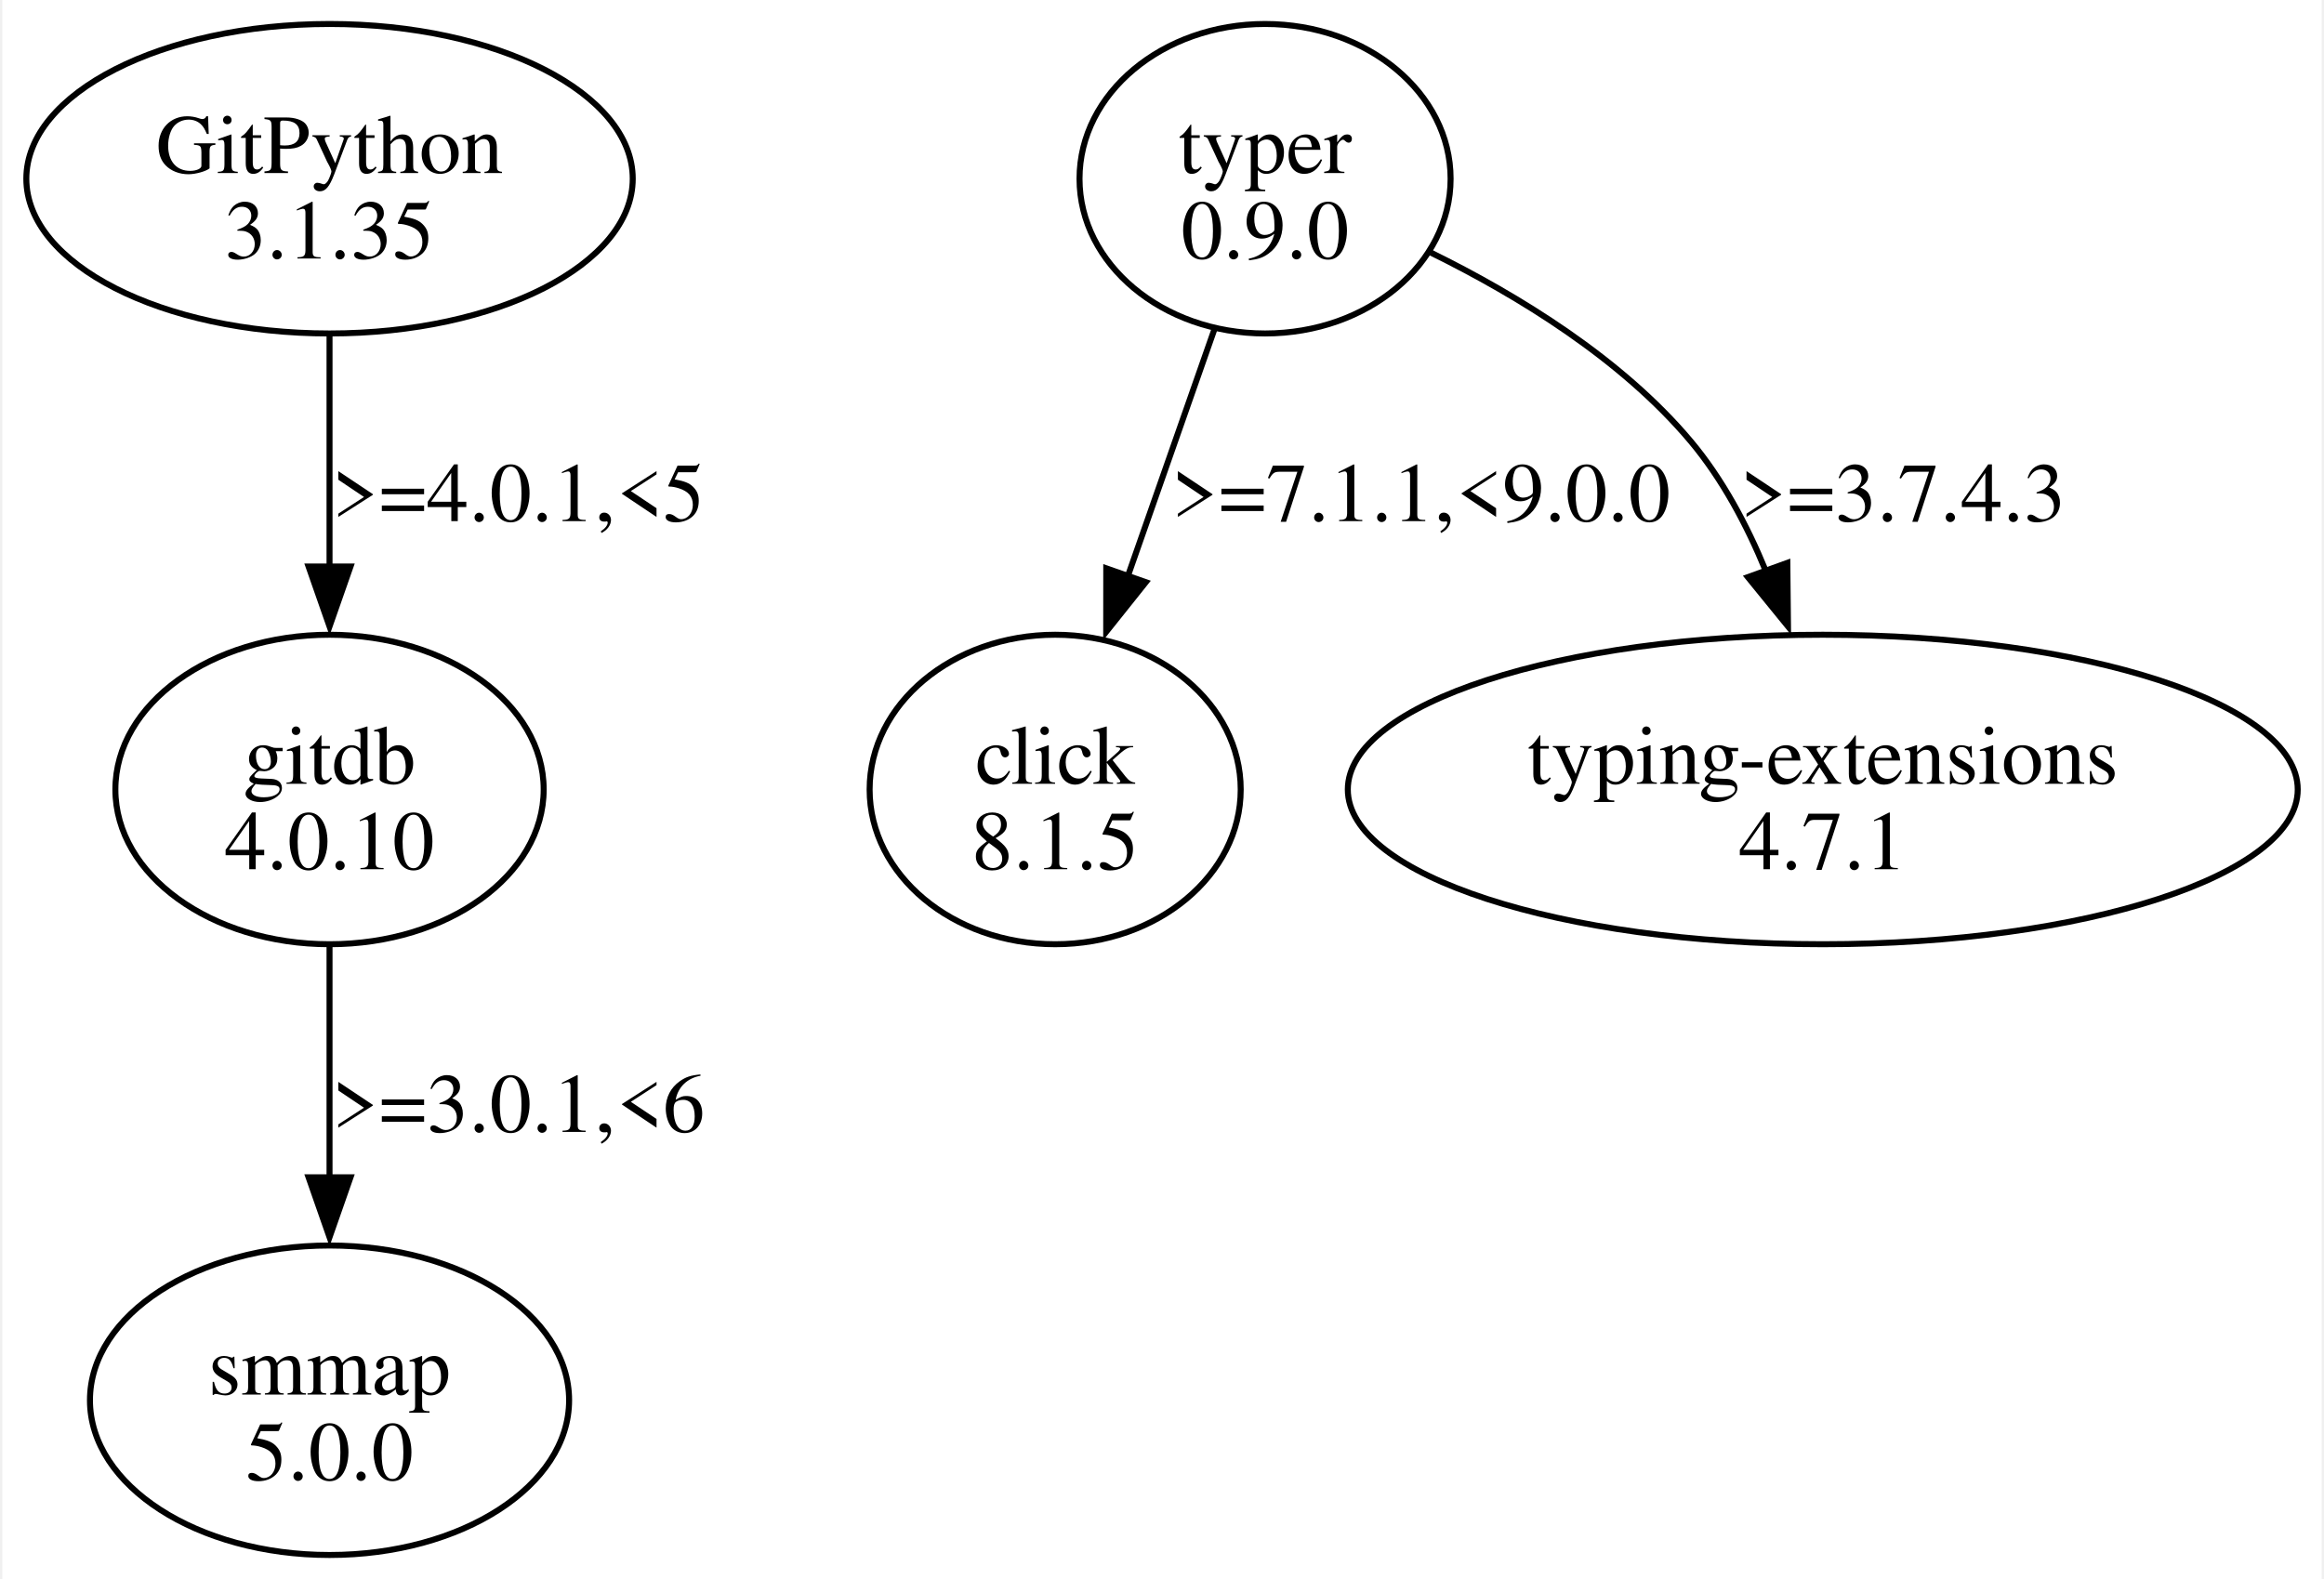
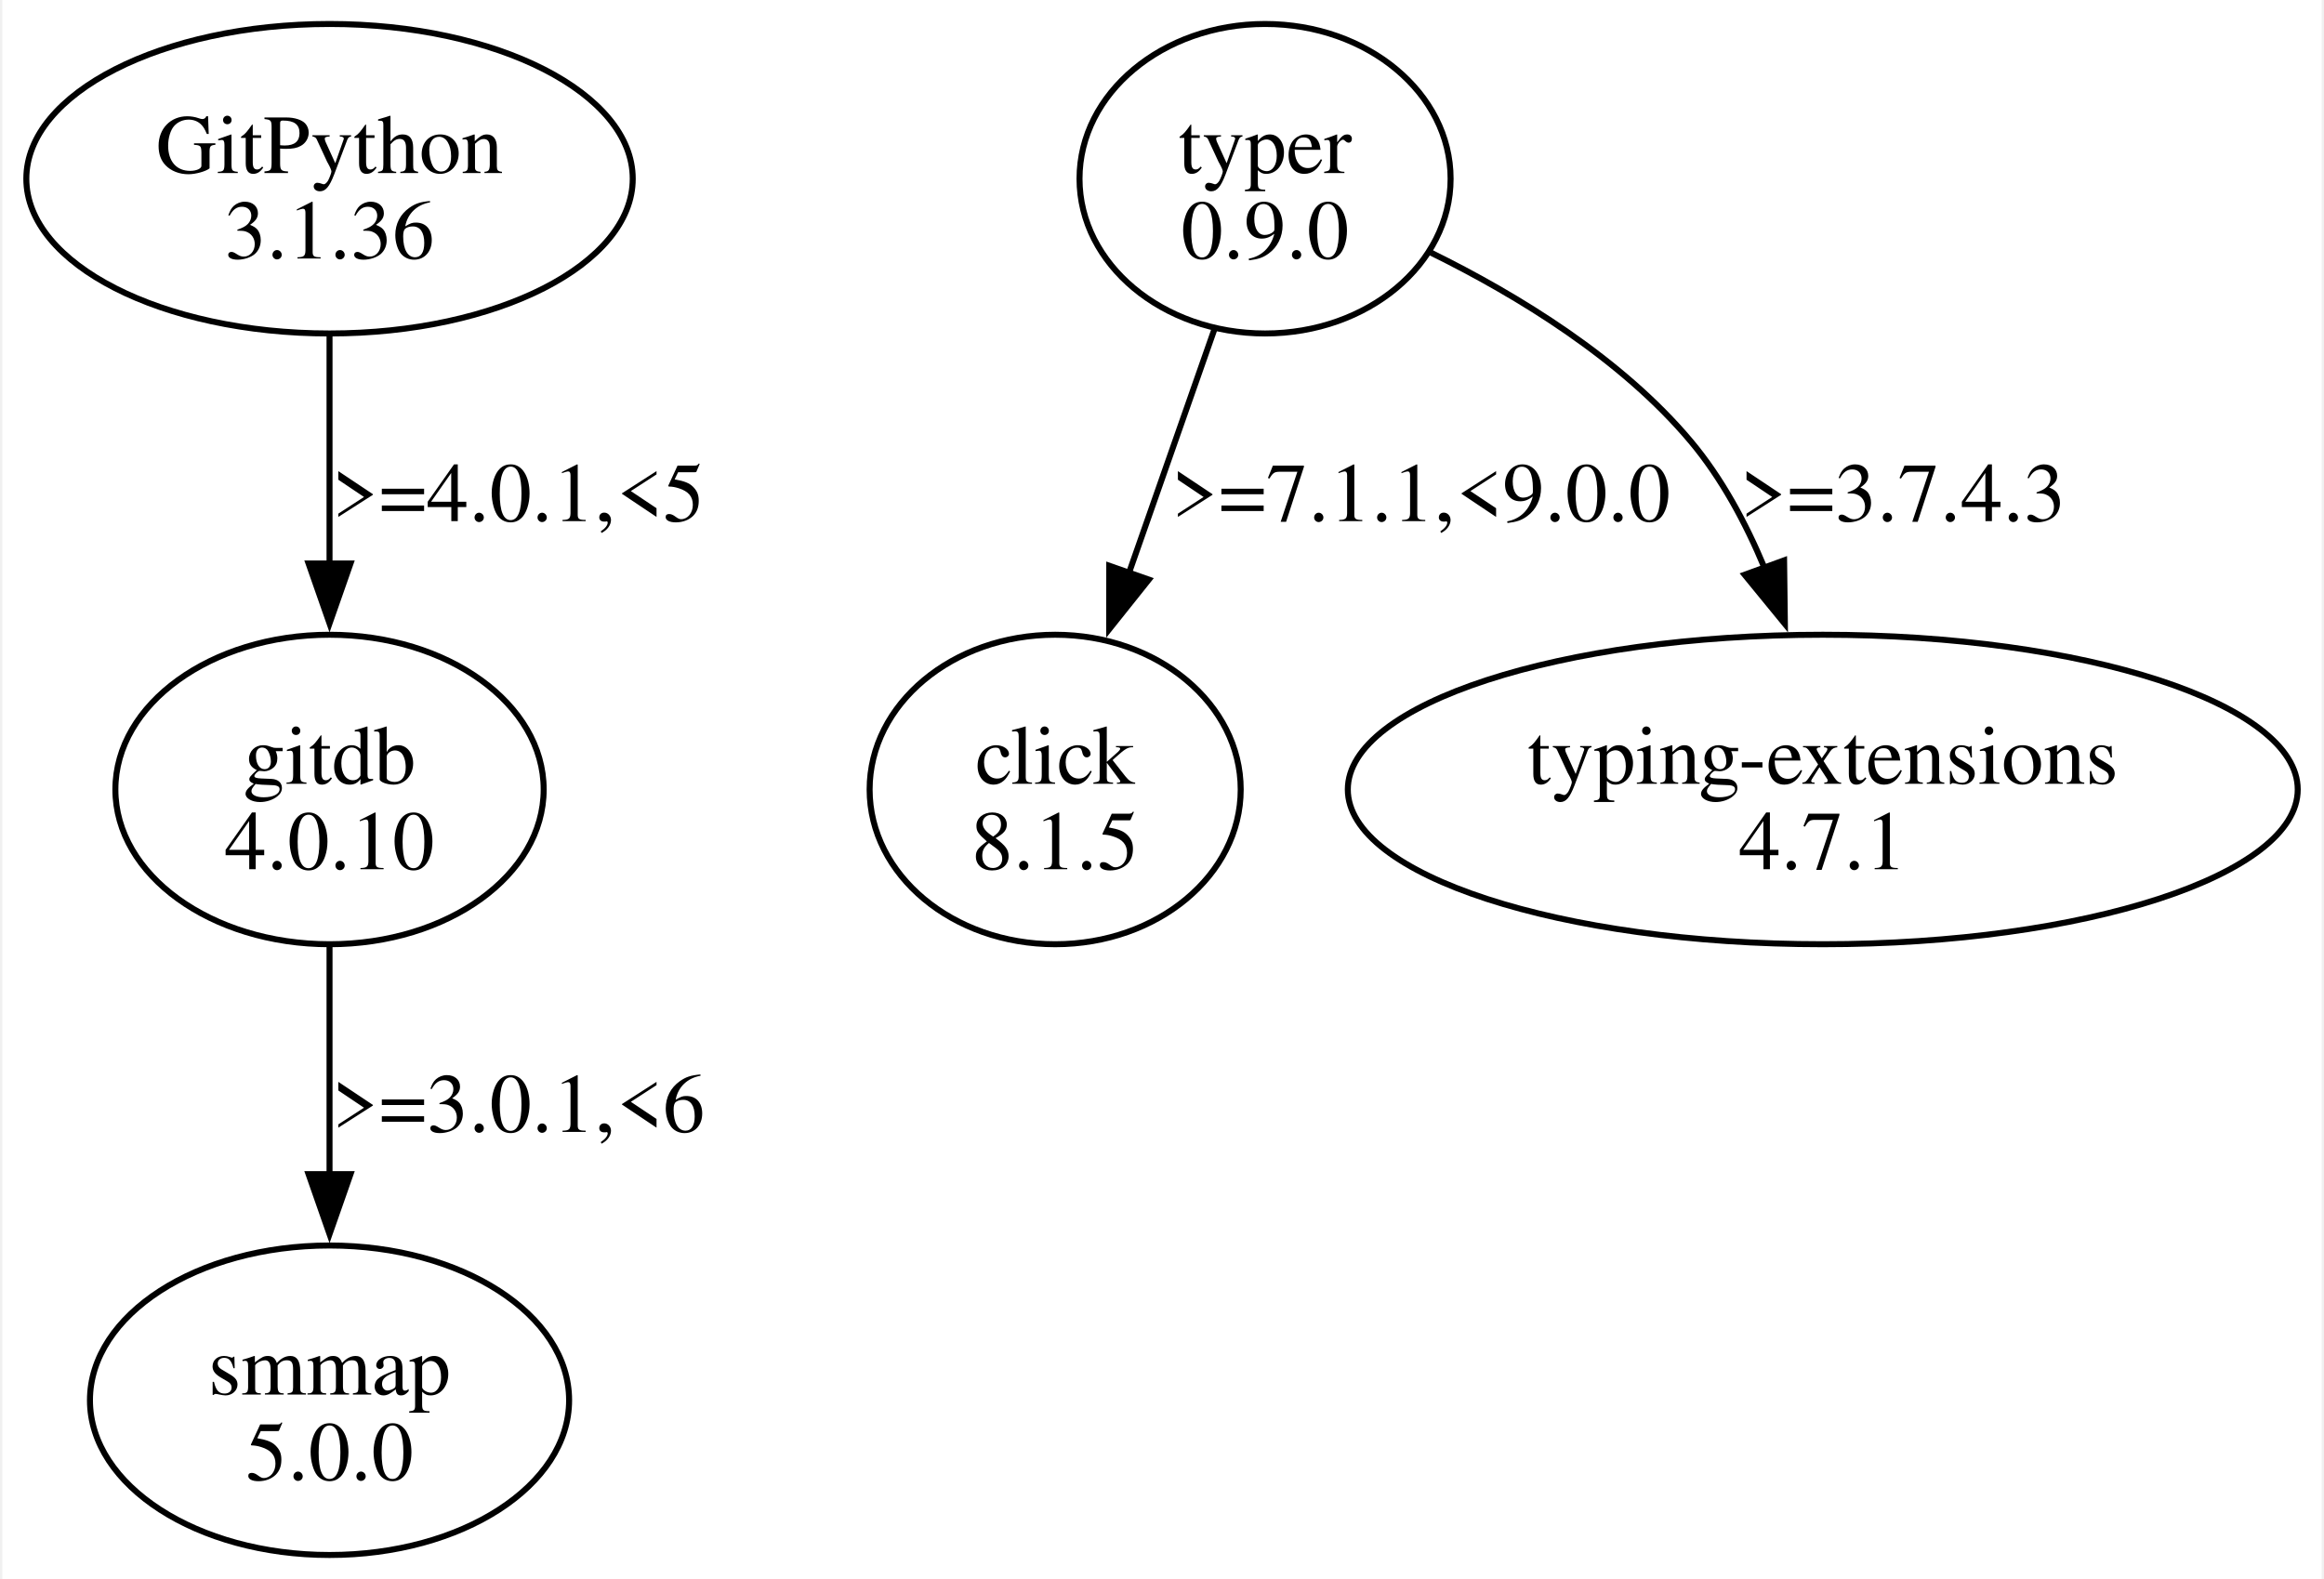
<svg xmlns="http://www.w3.org/2000/svg" width="387pt" height="263pt" viewBox="0.00 0.00 386.75 263.36">
  <g id="graph0" class="graph" transform="scale(1 1) rotate(0) translate(4 259.36)">
    <polygon fill="white" stroke="none" points="-4,4 -4,-259.36 382.75,-259.36 382.75,4 -4,4" />
    <g id="node1" class="node">
      <ellipse fill="none" stroke="black" cx="50.56" cy="-229.55" rx="50.56" ry="25.81" />
      <text text-anchor="middle" x="50.56" y="-230.5" font-family="Times,serif" font-size="14.00">GitPython</text>
-       <text text-anchor="middle" x="50.56" y="-216.25" font-family="Times,serif" font-size="14.00">3.1.35</text>
+       <text text-anchor="middle" x="50.56" y="-216.25" font-family="Times,serif" font-size="14.00">3.1.36</text>
    </g>
    <g id="node2" class="node">
      <ellipse fill="none" stroke="black" cx="50.56" cy="-127.68" rx="35.71" ry="25.81" />
      <text text-anchor="middle" x="50.56" y="-128.63" font-family="Times,serif" font-size="14.00">gitdb</text>
      <text text-anchor="middle" x="50.56" y="-114.38" font-family="Times,serif" font-size="14.00">4.0.10</text>
    </g>
    <g id="edge1" class="edge">
-       <path fill="none" stroke="black" d="M50.56,-203.35C50.56,-191.64 50.56,-177.5 50.56,-164.69" />
-       <polygon fill="black" stroke="black" points="54.06,-164.87 50.56,-154.87 47.06,-164.87 54.06,-164.87" />
+       <path fill="none" stroke="black" d="M50.56,-203.35C50.56,-191.75 50.56,-177.79 50.56,-165.08" />
+       <polygon fill="black" stroke="black" points="54.06,-165.38 50.56,-155.38 47.06,-165.38 54.06,-165.38" />
      <text text-anchor="middle" x="82.06" y="-172.44" font-family="Times,serif" font-size="14.00">&gt;=4.0.1,&lt;5</text>
    </g>
    <g id="node3" class="node">
      <ellipse fill="none" stroke="black" cx="50.56" cy="-25.81" rx="39.95" ry="25.81" />
      <text text-anchor="middle" x="50.56" y="-26.76" font-family="Times,serif" font-size="14.00">smmap</text>
      <text text-anchor="middle" x="50.56" y="-12.51" font-family="Times,serif" font-size="14.00">5.0.0</text>
    </g>
    <g id="edge2" class="edge">
-       <path fill="none" stroke="black" d="M50.56,-101.48C50.56,-89.77 50.56,-75.63 50.56,-62.82" />
-       <polygon fill="black" stroke="black" points="54.06,-63 50.56,-53 47.06,-63 54.06,-63" />
+       <path fill="none" stroke="black" d="M50.56,-101.48C50.56,-89.89 50.56,-75.92 50.56,-63.21" />
+       <polygon fill="black" stroke="black" points="54.06,-63.52 50.56,-53.52 47.06,-63.52 54.06,-63.52" />
      <text text-anchor="middle" x="82.06" y="-70.57" font-family="Times,serif" font-size="14.00">&gt;=3.0.1,&lt;6</text>
    </g>
    <g id="node4" class="node">
      <ellipse fill="none" stroke="black" cx="206.56" cy="-229.55" rx="30.94" ry="25.81" />
      <text text-anchor="middle" x="206.56" y="-230.5" font-family="Times,serif" font-size="14.00">typer</text>
      <text text-anchor="middle" x="206.56" y="-216.25" font-family="Times,serif" font-size="14.00">0.9.0</text>
    </g>
    <g id="node5" class="node">
      <ellipse fill="none" stroke="black" cx="171.56" cy="-127.68" rx="30.94" ry="25.81" />
      <text text-anchor="middle" x="171.56" y="-128.63" font-family="Times,serif" font-size="14.00">click</text>
      <text text-anchor="middle" x="171.56" y="-114.38" font-family="Times,serif" font-size="14.00">8.1.5</text>
    </g>
    <g id="edge3" class="edge">
-       <path fill="none" stroke="black" d="M198.09,-204.37C193.73,-191.95 188.35,-176.6 183.58,-162.98" />
-       <polygon fill="black" stroke="black" points="186.68,-162.26 180.07,-153.98 180.08,-164.57 186.68,-162.26" />
+       <path fill="none" stroke="black" d="M198.09,-204.37C193.82,-192.19 188.56,-177.2 183.86,-163.78" />
+       <polygon fill="black" stroke="black" points="187.18,-162.69 180.57,-154.41 180.58,-165 187.18,-162.69" />
      <text text-anchor="middle" x="232.56" y="-172.44" font-family="Times,serif" font-size="14.00">&gt;=7.1.1,&lt;9.0.0</text>
    </g>
    <g id="node6" class="node">
      <ellipse fill="none" stroke="black" cx="299.56" cy="-127.68" rx="79.2" ry="25.81" />
      <text text-anchor="middle" x="299.56" y="-128.63" font-family="Times,serif" font-size="14.00">typing-extensions</text>
      <text text-anchor="middle" x="299.56" y="-114.38" font-family="Times,serif" font-size="14.00">4.7.1</text>
    </g>
    <g id="edge4" class="edge">
-       <path fill="none" stroke="black" d="M234.22,-217.22C248.79,-210.05 265.99,-199.52 277.56,-185.74 282.81,-179.47 286.9,-171.82 290.04,-164.17" />
-       <polygon fill="black" stroke="black" points="293.65,-165.48 293.76,-154.88 287.07,-163.1 293.65,-165.48" />
+       <path fill="none" stroke="black" d="M234.22,-217.22C248.79,-210.05 265.99,-199.52 277.56,-185.74 282.69,-179.62 286.71,-172.16 289.82,-164.69" />
+       <polygon fill="black" stroke="black" points="293.11,-165.9 293.24,-155.3 286.53,-163.5 293.11,-165.9" />
      <text text-anchor="middle" x="312.93" y="-172.44" font-family="Times,serif" font-size="14.00">&gt;=3.7.4.3</text>
    </g>
  </g>
</svg>
